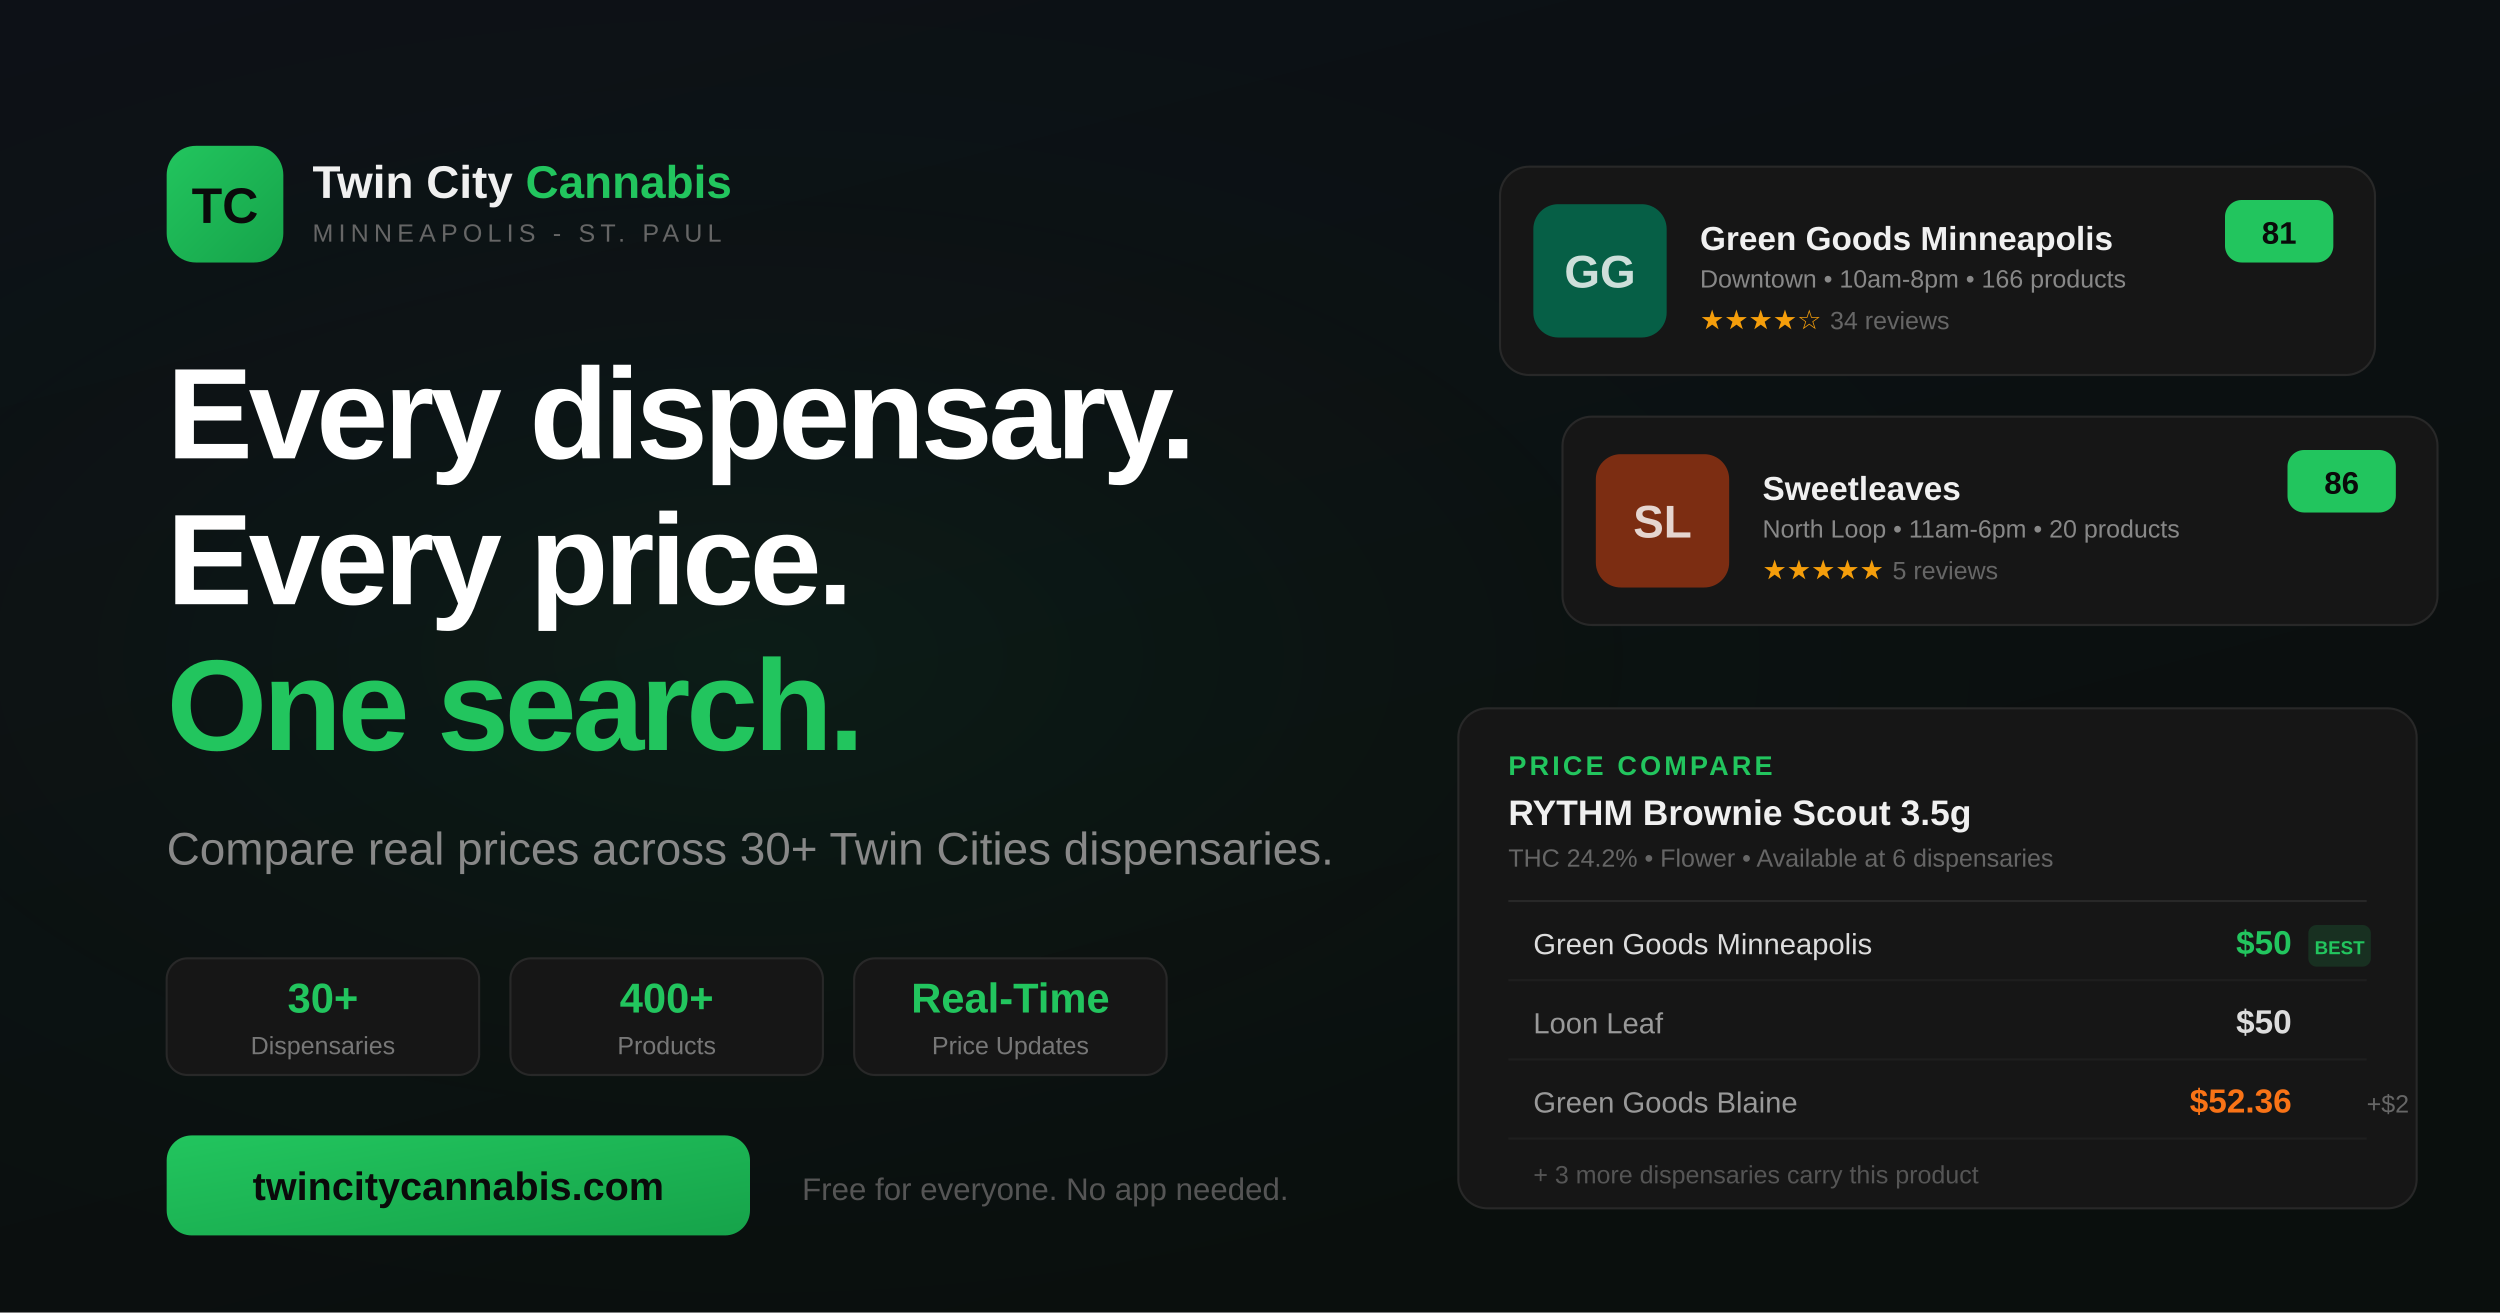
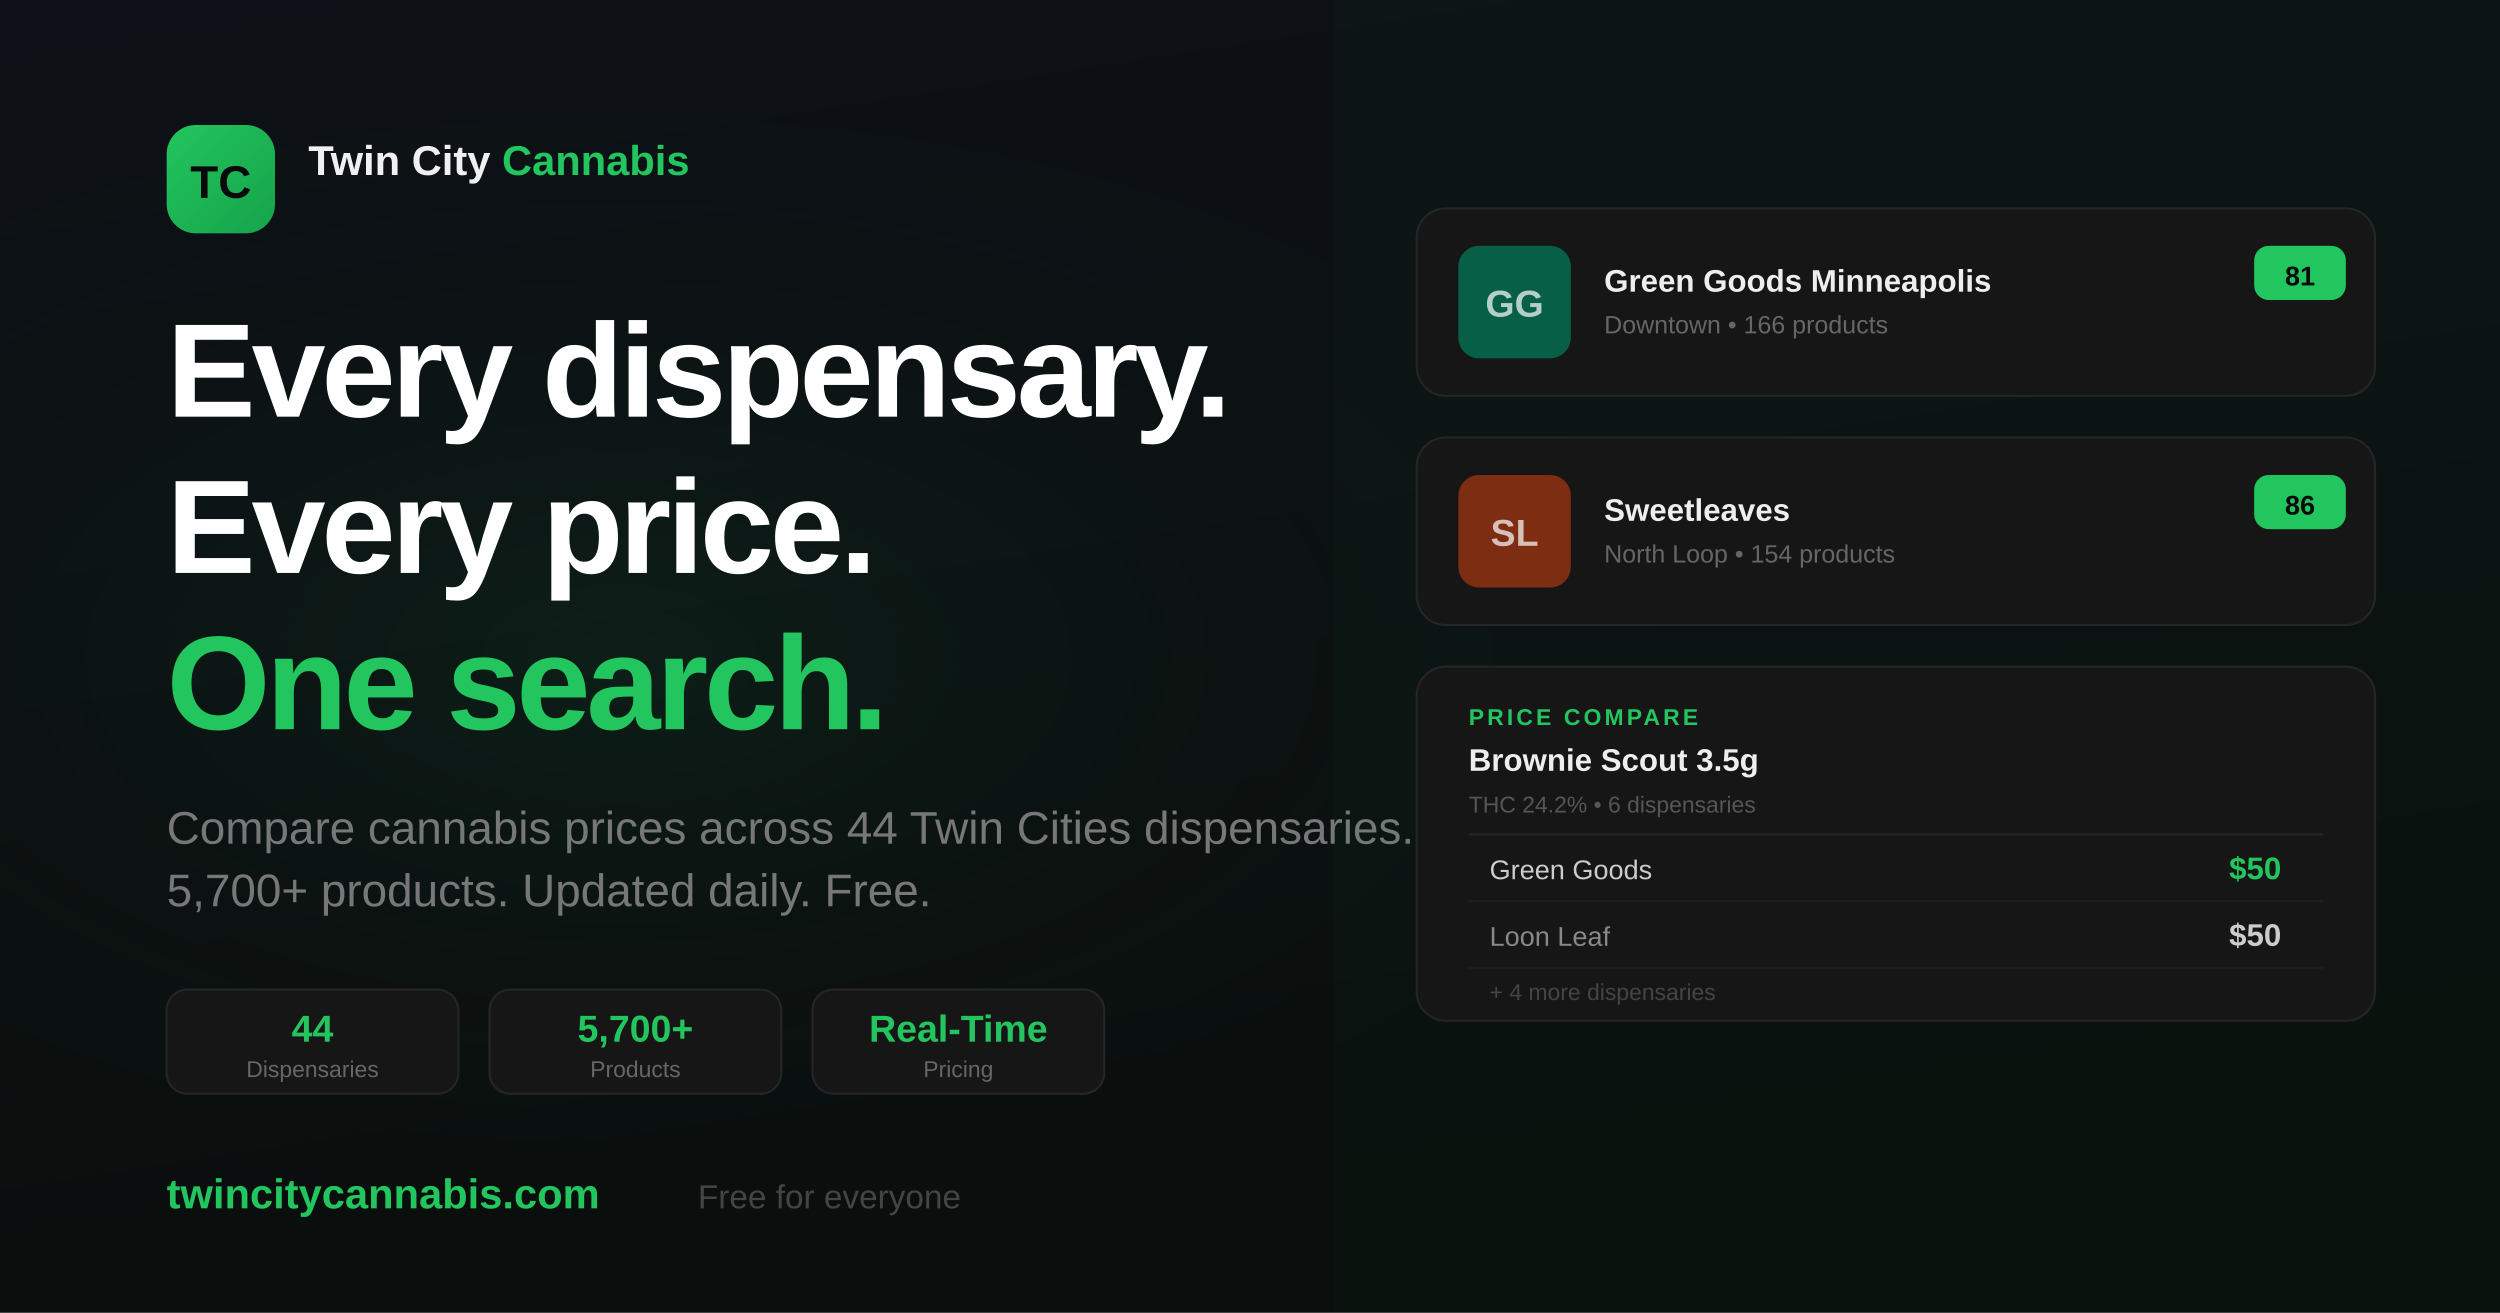
<svg xmlns="http://www.w3.org/2000/svg" width="1200" height="630" viewBox="0 0 1200 630">
  <defs>
-     <linearGradient id="bg" x1="0" y1="0" x2="0.5" y2="1">
+     <linearGradient id="bg" x1="0" y1="0" x2="0.3" y2="1">
      <stop offset="0%" stop-color="#0d1117" />
-       <stop offset="100%" stop-color="#0a0f0d" />
+       <stop offset="100%" stop-color="#0a0e0c" />
    </linearGradient>
    <linearGradient id="green" x1="0" y1="0" x2="1" y2="1">
      <stop offset="0%" stop-color="#22c55e" />
      <stop offset="100%" stop-color="#16a34a" />
    </linearGradient>
-     <radialGradient id="glow" cx="30%" cy="50%" r="60%">
-       <stop offset="0%" stop-color="rgba(34,197,94,0.07)" />
+     <radialGradient id="glow" cx="25%" cy="50%" r="50%">
+       <stop offset="0%" stop-color="rgba(34,197,94,0.08)" />
      <stop offset="100%" stop-color="transparent" />
    </radialGradient>
  </defs>
+   <rect width="1200" height="630" fill="#0a0a0a" />
  <rect width="1200" height="630" fill="url(#bg)" />
  <rect width="1200" height="630" fill="url(#glow)" />
-   <rect x="80" y="70" width="56" height="56" rx="14" fill="url(#green)" />
-   <text x="108" y="107" font-family="Arial,Helvetica,sans-serif" font-weight="800" font-size="24" fill="#0a0a0a" text-anchor="middle">TC</text>
-   <text x="150" y="95" font-family="Arial,Helvetica,sans-serif" font-weight="700" font-size="22" fill="#f0f0f0">Twin City <tspan fill="#22c55e">Cannabis</tspan>
+   <rect x="80" y="60" width="52" height="52" rx="14" fill="url(#green)" />
+   <text x="106" y="95" font-family="Arial,Helvetica,sans-serif" font-weight="800" font-size="22" fill="#0a0a0a" text-anchor="middle">TC</text>
+   <text x="148" y="84" font-family="Arial,Helvetica,sans-serif" font-weight="700" font-size="20" fill="#f0f0f0">Twin City <tspan fill="#22c55e">Cannabis</tspan>
  </text>
-   <text x="150" y="116" font-family="Arial,Helvetica,sans-serif" font-weight="400" font-size="12" fill="#666" letter-spacing="2.5">MINNEAPOLIS - ST. PAUL</text>
-   <text x="80" y="220" font-family="Arial,Helvetica,sans-serif" font-weight="800" font-size="62" fill="#ffffff" letter-spacing="-2">Every dispensary.</text>
-   <text x="80" y="290" font-family="Arial,Helvetica,sans-serif" font-weight="800" font-size="62" fill="#ffffff" letter-spacing="-2">Every price.</text>
-   <text x="80" y="360" font-family="Arial,Helvetica,sans-serif" font-weight="800" font-size="62" fill="#22c55e" letter-spacing="-2">One search.</text>
-   <text x="80" y="415" font-family="Arial,Helvetica,sans-serif" font-weight="400" font-size="22" fill="#888">Compare real prices across 30+ Twin Cities dispensaries.</text>
-   <rect x="80" y="460" width="150" height="56" rx="10" fill="#161616" stroke="#282828" stroke-width="1" />
-   <text x="155" y="486" font-family="Arial,Helvetica,sans-serif" font-weight="800" font-size="20" fill="#22c55e" text-anchor="middle">30+</text>
-   <text x="155" y="506" font-family="Arial,Helvetica,sans-serif" font-weight="500" font-size="12" fill="#777" text-anchor="middle">Dispensaries</text>
-   <rect x="245" y="460" width="150" height="56" rx="10" fill="#161616" stroke="#282828" stroke-width="1" />
-   <text x="320" y="486" font-family="Arial,Helvetica,sans-serif" font-weight="800" font-size="20" fill="#22c55e" text-anchor="middle">400+</text>
-   <text x="320" y="506" font-family="Arial,Helvetica,sans-serif" font-weight="500" font-size="12" fill="#777" text-anchor="middle">Products</text>
-   <rect x="410" y="460" width="150" height="56" rx="10" fill="#161616" stroke="#282828" stroke-width="1" />
-   <text x="485" y="486" font-family="Arial,Helvetica,sans-serif" font-weight="800" font-size="20" fill="#22c55e" text-anchor="middle">Real-Time</text>
-   <text x="485" y="506" font-family="Arial,Helvetica,sans-serif" font-weight="500" font-size="12" fill="#777" text-anchor="middle">Price Updates</text>
-   <rect x="80" y="545" width="280" height="48" rx="12" fill="url(#green)" />
-   <text x="220" y="576" font-family="Arial,Helvetica,sans-serif" font-weight="700" font-size="19" fill="#0a0a0a" text-anchor="middle">twincitycannabis.com</text>
-   <text x="385" y="576" font-family="Arial,Helvetica,sans-serif" font-weight="400" font-size="15" fill="#555">Free for everyone. No app needed.</text>
-   <g transform="translate(720, 80)">
-     <rect width="420" height="100" rx="14" fill="#161616" stroke="#282828" stroke-width="1" />
-     <rect x="16" y="18" width="64" height="64" rx="12" fill="#065f46" />
-     <text x="48" y="58" font-family="Arial,Helvetica,sans-serif" font-weight="700" font-size="22" fill="rgba(255,255,255,0.8)" text-anchor="middle">GG</text>
-     <text x="96" y="40" font-family="Arial,Helvetica,sans-serif" font-weight="700" font-size="16" fill="#f0f0f0">Green Goods Minneapolis</text>
-     <text x="96" y="58" font-family="Arial,Helvetica,sans-serif" font-weight="400" font-size="12" fill="#888">Downtown • 10am-8pm • 166 products</text>
-     <text x="96" y="78" font-family="Arial,Helvetica,sans-serif" font-weight="400" font-size="13" fill="#f59e0b">★★★★☆ <tspan fill="#666" font-size="12">34 reviews</tspan>
-     </text>
-     <rect x="348" y="16" width="52" height="30" rx="8" fill="#22c55e" />
-     <text x="374" y="37" font-family="Arial,Helvetica,sans-serif" font-weight="800" font-size="15" fill="#0a0a0a" text-anchor="middle">81</text>
-   </g>
-   <g transform="translate(750, 200)">
-     <rect width="420" height="100" rx="14" fill="#161616" stroke="#282828" stroke-width="1" />
-     <rect x="16" y="18" width="64" height="64" rx="12" fill="#7c2d12" />
-     <text x="48" y="58" font-family="Arial,Helvetica,sans-serif" font-weight="700" font-size="22" fill="rgba(255,255,255,0.8)" text-anchor="middle">SL</text>
-     <text x="96" y="40" font-family="Arial,Helvetica,sans-serif" font-weight="700" font-size="16" fill="#f0f0f0">Sweetleaves</text>
-     <text x="96" y="58" font-family="Arial,Helvetica,sans-serif" font-weight="400" font-size="12" fill="#888">North Loop • 11am-6pm • 20 products</text>
-     <text x="96" y="78" font-family="Arial,Helvetica,sans-serif" font-weight="400" font-size="13" fill="#f59e0b">★★★★★ <tspan fill="#666" font-size="12">5 reviews</tspan>
-     </text>
-     <rect x="348" y="16" width="52" height="30" rx="8" fill="#22c55e" />
-     <text x="374" y="37" font-family="Arial,Helvetica,sans-serif" font-weight="800" font-size="15" fill="#0a0a0a" text-anchor="middle">86</text>
-   </g>
-   <g transform="translate(700, 340)">
-     <rect width="460" height="240" rx="14" fill="#161616" stroke="#282828" stroke-width="1" />
-     <text x="24" y="32" font-family="Arial,Helvetica,sans-serif" font-weight="700" font-size="13" fill="#22c55e" letter-spacing="1.5">PRICE COMPARE</text>
-     <text x="24" y="56" font-family="Arial,Helvetica,sans-serif" font-weight="700" font-size="17" fill="#f0f0f0">RYTHM Brownie Scout 3.5g</text>
-     <text x="24" y="76" font-family="Arial,Helvetica,sans-serif" font-weight="400" font-size="12" fill="#666">THC 24.2% • Flower • Available at 6 dispensaries</text>
-     <rect x="24" y="92" width="412" height="1" fill="#282828" />
-     <text x="36" y="118" font-family="Arial,Helvetica,sans-serif" font-weight="500" font-size="14" fill="#ddd">Green Goods Minneapolis</text>
-     <text x="400" y="118" font-family="Arial,Helvetica,sans-serif" font-weight="700" font-size="16" fill="#22c55e" text-anchor="end">$50</text>
-     <rect x="408" y="104" width="30" height="20" rx="4" fill="rgba(34,197,94,0.15)" />
-     <text x="423" y="118" font-family="Arial,Helvetica,sans-serif" font-weight="700" font-size="9" fill="#22c55e" text-anchor="middle">BEST</text>
-     <rect x="24" y="130" width="412" height="1" fill="#1e1e1e" />
-     <text x="36" y="156" font-family="Arial,Helvetica,sans-serif" font-weight="500" font-size="14" fill="#999">Loon Leaf</text>
-     <text x="400" y="156" font-family="Arial,Helvetica,sans-serif" font-weight="700" font-size="16" fill="#ddd" text-anchor="end">$50</text>
-     <rect x="24" y="168" width="412" height="1" fill="#1e1e1e" />
-     <text x="36" y="194" font-family="Arial,Helvetica,sans-serif" font-weight="500" font-size="14" fill="#999">Green Goods Blaine</text>
-     <text x="400" y="194" font-family="Arial,Helvetica,sans-serif" font-weight="700" font-size="16" fill="#f97316" text-anchor="end">$52.36</text>
-     <text x="436" y="194" font-family="Arial,Helvetica,sans-serif" font-weight="500" font-size="12" fill="#666">+$2</text>
-     <rect x="24" y="206" width="412" height="1" fill="#1e1e1e" />
-     <text x="36" y="228" font-family="Arial,Helvetica,sans-serif" font-weight="400" font-size="12" fill="#555">+ 3 more dispensaries carry this product</text>
-   </g>
+   <text x="80" y="200" font-family="Arial,Helvetica,sans-serif" font-weight="800" font-size="64" fill="#ffffff" letter-spacing="-2">Every dispensary.</text>
+   <text x="80" y="275" font-family="Arial,Helvetica,sans-serif" font-weight="800" font-size="64" fill="#ffffff" letter-spacing="-2">Every price.</text>
+   <text x="80" y="350" font-family="Arial,Helvetica,sans-serif" font-weight="800" font-size="64" fill="#22c55e" letter-spacing="-2">One search.</text>
+   <text x="80" y="405" font-family="Arial,Helvetica,sans-serif" font-weight="400" font-size="22" fill="#777">Compare cannabis prices across 44 Twin Cities dispensaries.</text>
+   <text x="80" y="435" font-family="Arial,Helvetica,sans-serif" font-weight="400" font-size="22" fill="#777">5,700+ products. Updated daily. Free.</text>
+   <rect x="80" y="475" width="140" height="50" rx="10" fill="#161616" stroke="#252525" stroke-width="1" />
+   <text x="150" y="500" font-family="Arial,Helvetica,sans-serif" font-weight="800" font-size="18" fill="#22c55e" text-anchor="middle">44</text>
+   <text x="150" y="517" font-family="Arial,Helvetica,sans-serif" font-weight="500" font-size="11" fill="#666" text-anchor="middle">Dispensaries</text>
+   <rect x="235" y="475" width="140" height="50" rx="10" fill="#161616" stroke="#252525" stroke-width="1" />
+   <text x="305" y="500" font-family="Arial,Helvetica,sans-serif" font-weight="800" font-size="18" fill="#22c55e" text-anchor="middle">5,700+</text>
+   <text x="305" y="517" font-family="Arial,Helvetica,sans-serif" font-weight="500" font-size="11" fill="#666" text-anchor="middle">Products</text>
+   <rect x="390" y="475" width="140" height="50" rx="10" fill="#161616" stroke="#252525" stroke-width="1" />
+   <text x="460" y="500" font-family="Arial,Helvetica,sans-serif" font-weight="800" font-size="18" fill="#22c55e" text-anchor="middle">Real-Time</text>
+   <text x="460" y="517" font-family="Arial,Helvetica,sans-serif" font-weight="500" font-size="11" fill="#666" text-anchor="middle">Pricing</text>
+   <text x="80" y="580" font-family="Arial,Helvetica,sans-serif" font-weight="700" font-size="20" fill="#22c55e">twincitycannabis.com</text>
+   <text x="335" y="580" font-family="Arial,Helvetica,sans-serif" font-weight="400" font-size="16" fill="#444">Free for everyone</text>
+   <rect x="640" y="0" width="560" height="630" fill="rgba(22,163,74,0.03)" />
+   <rect x="680" y="100" width="460" height="90" rx="14" fill="#161616" stroke="#252525" stroke-width="1" />
+   <rect x="700" y="118" width="54" height="54" rx="10" fill="#065f46" />
+   <text x="727" y="152" font-family="Arial,Helvetica,sans-serif" font-weight="700" font-size="18" fill="rgba(255,255,255,0.7)" text-anchor="middle">GG</text>
+   <text x="770" y="140" font-family="Arial,Helvetica,sans-serif" font-weight="700" font-size="15" fill="#eee">Green Goods Minneapolis</text>
+   <text x="770" y="160" font-family="Arial,Helvetica,sans-serif" font-weight="400" font-size="12" fill="#666">Downtown • 166 products</text>
+   <rect x="1082" y="118" width="44" height="26" rx="7" fill="#22c55e" />
+   <text x="1104" y="137" font-family="Arial,Helvetica,sans-serif" font-weight="800" font-size="13" fill="#0a0a0a" text-anchor="middle">81</text>
+   <rect x="680" y="210" width="460" height="90" rx="14" fill="#161616" stroke="#252525" stroke-width="1" />
+   <rect x="700" y="228" width="54" height="54" rx="10" fill="#7c2d12" />
+   <text x="727" y="262" font-family="Arial,Helvetica,sans-serif" font-weight="700" font-size="18" fill="rgba(255,255,255,0.7)" text-anchor="middle">SL</text>
+   <text x="770" y="250" font-family="Arial,Helvetica,sans-serif" font-weight="700" font-size="15" fill="#eee">Sweetleaves</text>
+   <text x="770" y="270" font-family="Arial,Helvetica,sans-serif" font-weight="400" font-size="12" fill="#666">North Loop • 154 products</text>
+   <rect x="1082" y="228" width="44" height="26" rx="7" fill="#22c55e" />
+   <text x="1104" y="247" font-family="Arial,Helvetica,sans-serif" font-weight="800" font-size="13" fill="#0a0a0a" text-anchor="middle">86</text>
+   <rect x="680" y="320" width="460" height="170" rx="14" fill="#161616" stroke="#252525" stroke-width="1" />
+   <text x="705" y="348" font-family="Arial,Helvetica,sans-serif" font-weight="700" font-size="11" fill="#22c55e" letter-spacing="1.5">PRICE COMPARE</text>
+   <text x="705" y="370" font-family="Arial,Helvetica,sans-serif" font-weight="700" font-size="15" fill="#eee">Brownie Scout 3.5g</text>
+   <text x="705" y="390" font-family="Arial,Helvetica,sans-serif" font-weight="400" font-size="11" fill="#555">THC 24.2% • 6 dispensaries</text>
+   <rect x="705" y="400" width="410" height="1" fill="#252525" />
+   <text x="715" y="422" font-family="Arial,Helvetica,sans-serif" font-weight="500" font-size="13" fill="#ccc">Green Goods</text>
+   <text x="1095" y="422" font-family="Arial,Helvetica,sans-serif" font-weight="700" font-size="15" fill="#22c55e" text-anchor="end">$50</text>
+   <rect x="705" y="432" width="410" height="1" fill="#1e1e1e" />
+   <text x="715" y="454" font-family="Arial,Helvetica,sans-serif" font-weight="500" font-size="13" fill="#888">Loon Leaf</text>
+   <text x="1095" y="454" font-family="Arial,Helvetica,sans-serif" font-weight="700" font-size="15" fill="#ccc" text-anchor="end">$50</text>
+   <rect x="705" y="464" width="410" height="1" fill="#1e1e1e" />
+   <text x="715" y="480" font-family="Arial,Helvetica,sans-serif" font-weight="400" font-size="11" fill="#444">+ 4 more dispensaries</text>
</svg>
